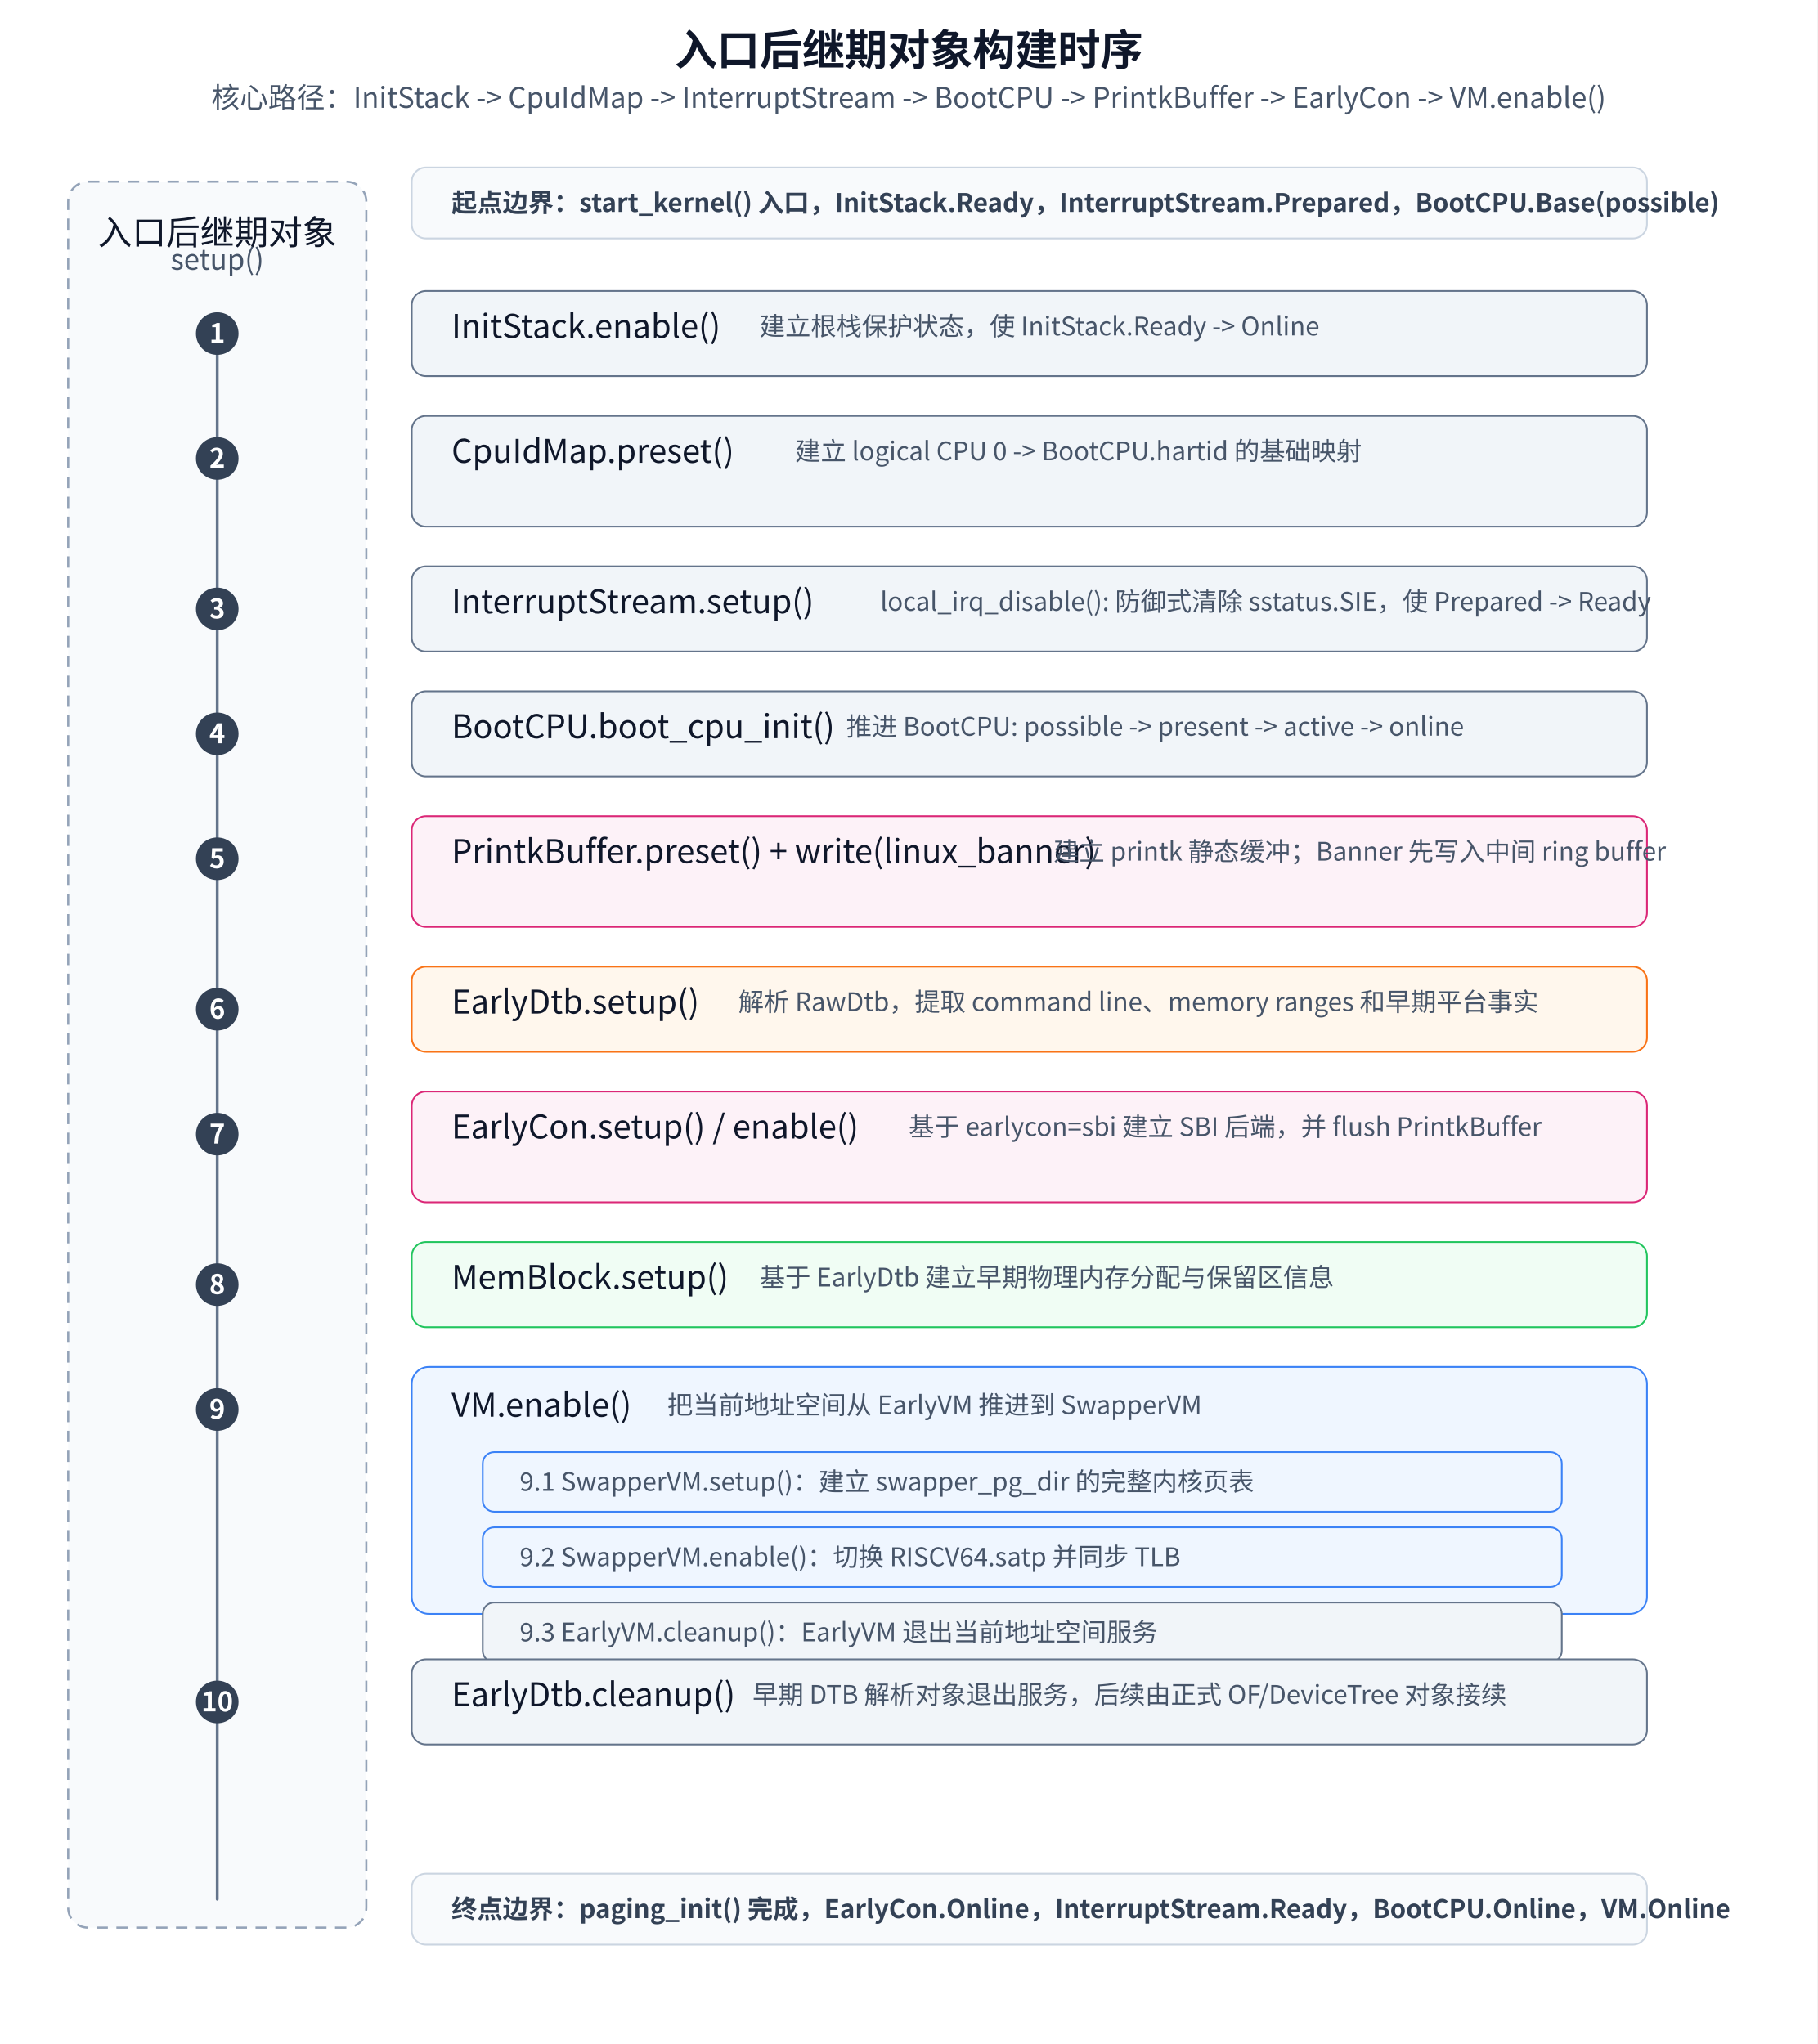
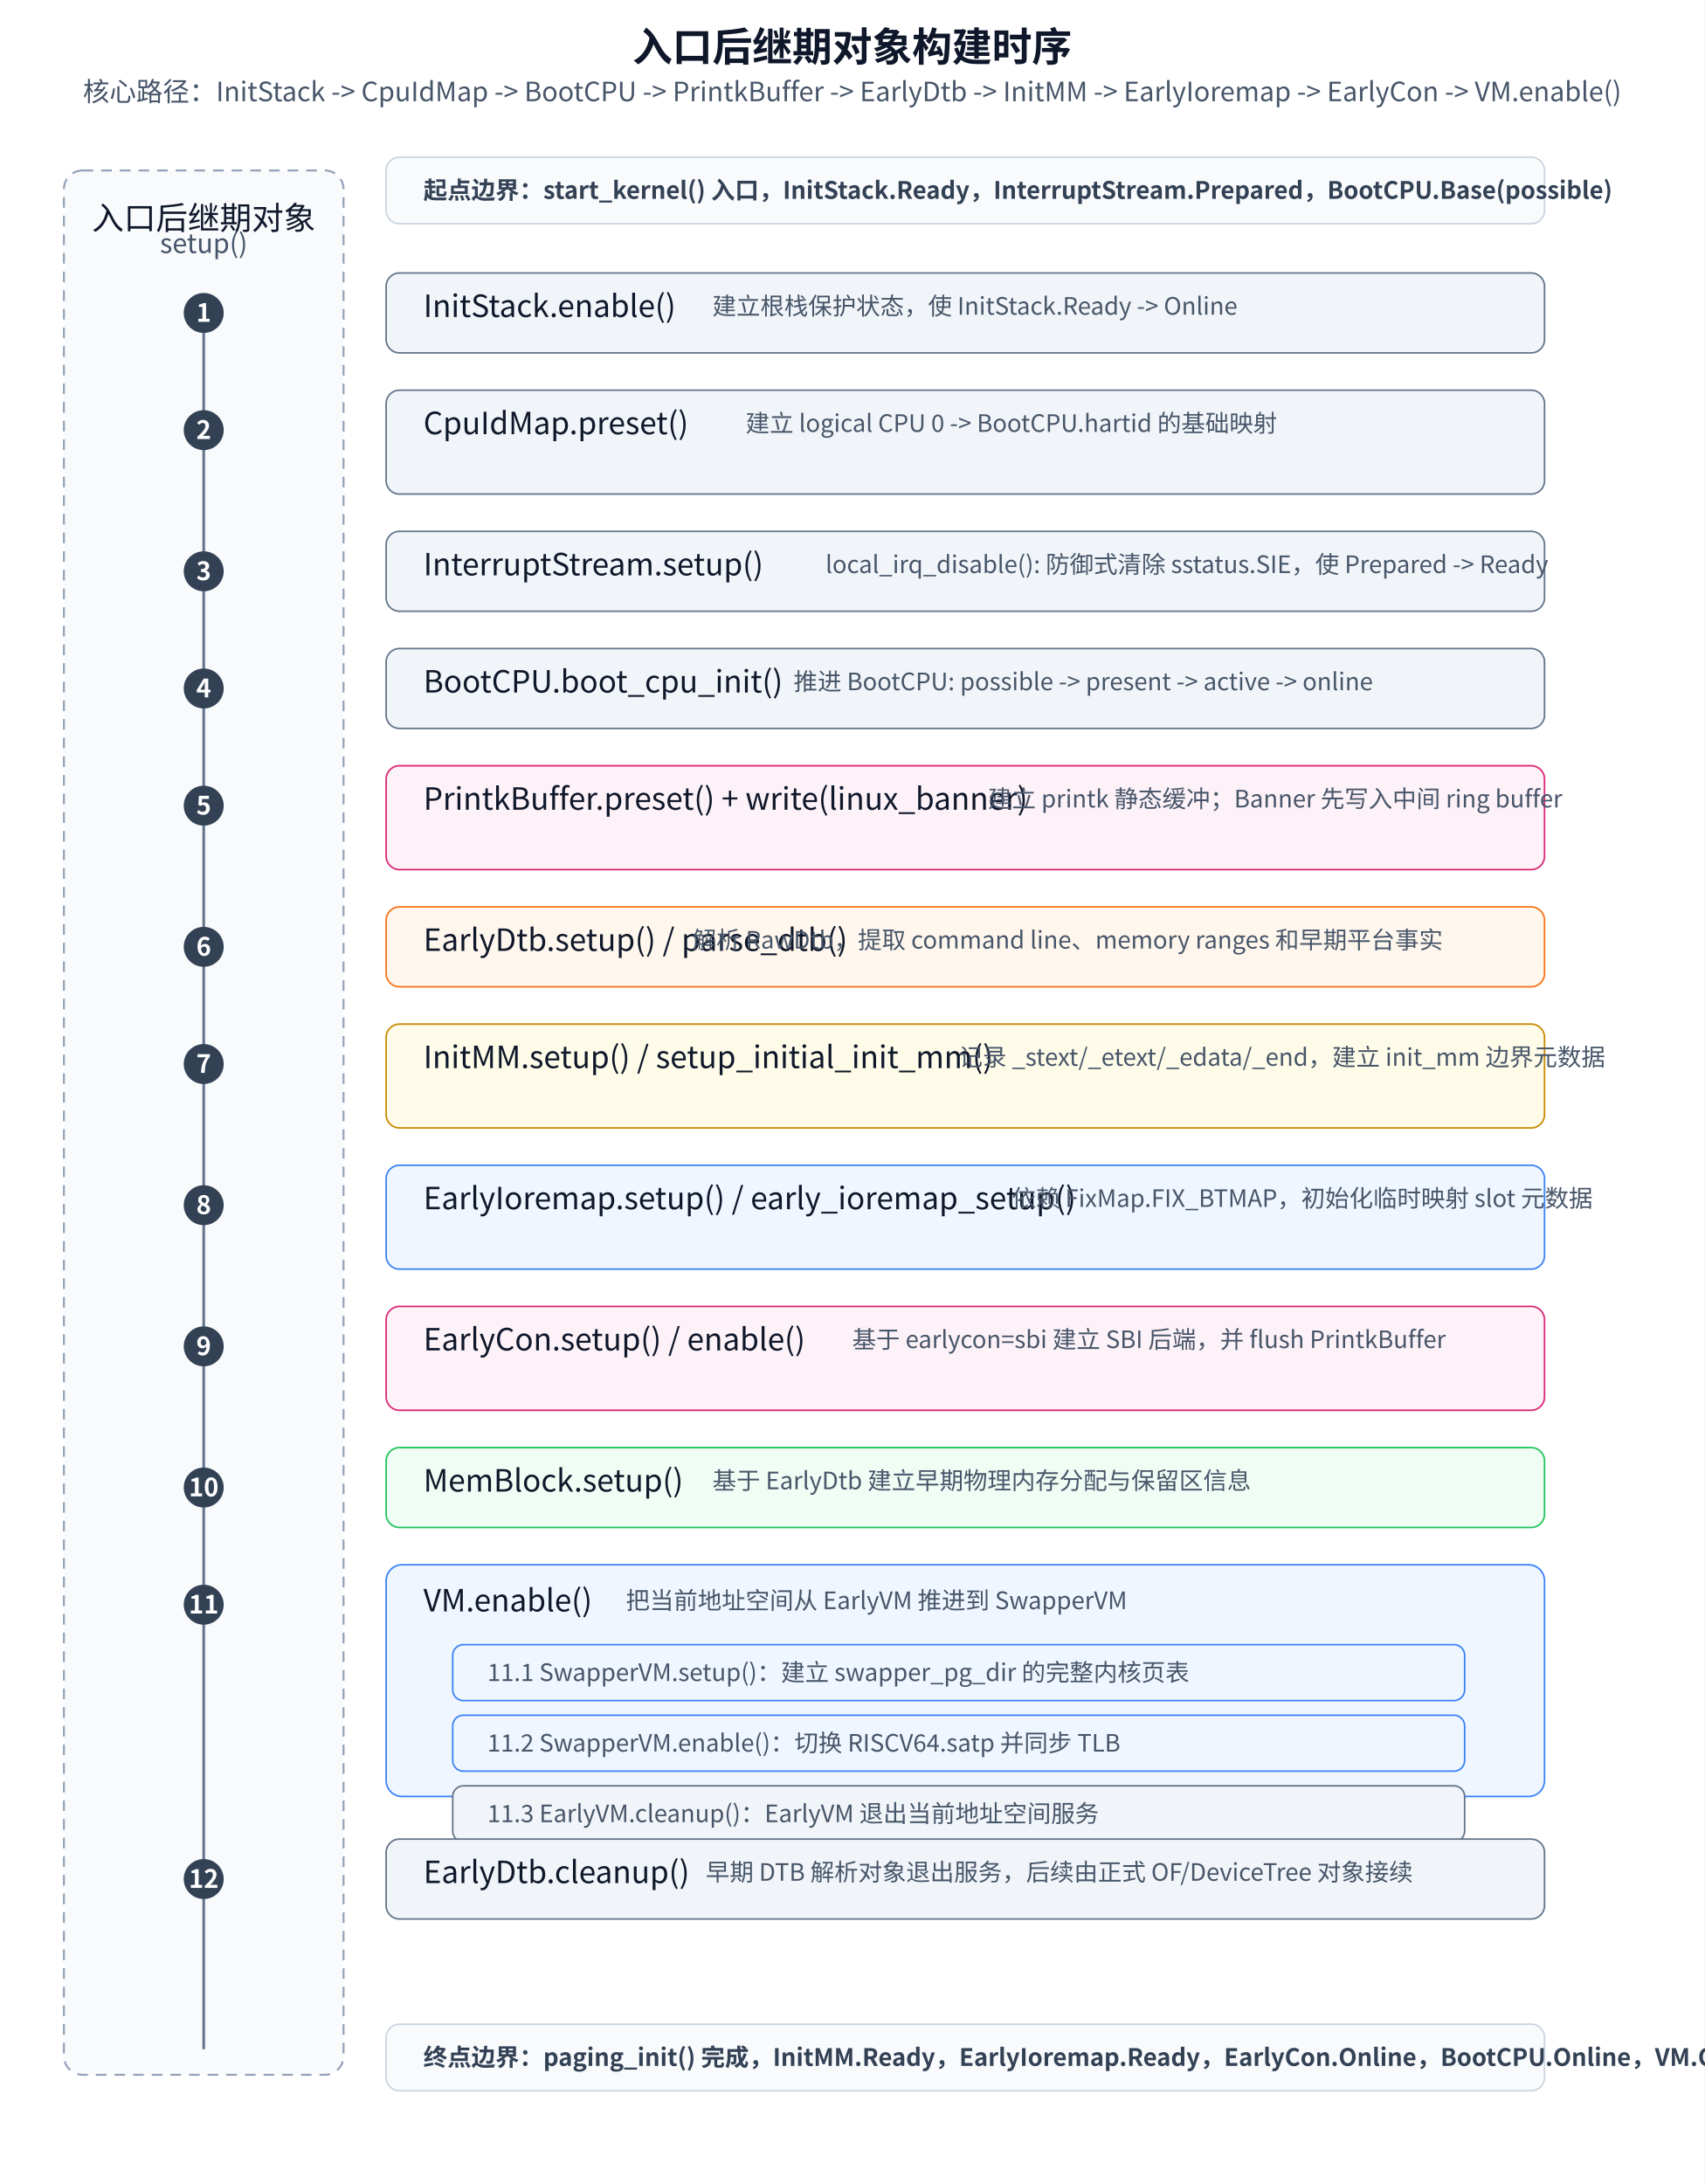
- <svg xmlns="http://www.w3.org/2000/svg" width="1280" height="1440" viewBox="0 0 1280 1440" role="img" aria-labelledby="title desc">
+ <svg xmlns="http://www.w3.org/2000/svg" width="1280" height="1640" viewBox="0 0 1280 1640" role="img" aria-labelledby="title desc">
  <defs>
    <style>
      text {
        font-family: "Microsoft YaHei", "Noto Sans CJK SC", "Source Han Sans SC", Arial, sans-serif;
        fill: #0f172a;
      }
      .title { font-size: 30px; font-weight: 600; }
      .subtitle { font-size: 20px; fill: #475569; }
      .lane { fill: #f8fafc; stroke: #94a3b8; stroke-width: 1.5; stroke-dasharray: 8 6; }
      .box { fill: #ffffff; stroke: #334155; stroke-width: 1.2; }
      .phase { fill: #eef2ff; stroke: #6366f1; }
      .dtb { fill: #fff7ed; stroke: #f97316; }
      .mem { fill: #f0fdf4; stroke: #22c55e; }
      .addr { fill: #eff6ff; stroke: #3b82f6; }
      .log { fill: #fdf2f8; stroke: #db2777; }
+       .task { fill: #fefce8; stroke: #ca8a04; }
      .cleanup { fill: #f1f5f9; stroke: #64748b; }
      .obj { font-size: 24px; font-weight: 500; dominant-baseline: middle; }
      .line1 { font-size: 23px; font-weight: 500; dominant-baseline: middle; }
      .line2 { font-size: 18px; fill: #475569; dominant-baseline: middle; }
      .boundary { font-size: 18px; font-weight: 600; fill: #334155; dominant-baseline: middle; }
      .num { font-size: 19px; font-weight: 600; fill: #ffffff; text-anchor: middle; dominant-baseline: middle; }
      .timeline { stroke: #64748b; stroke-width: 2; stroke-linecap: round; }
      .dot { fill: #334155; }
      .stage { fill: #f8fafc; stroke: #cbd5e1; stroke-width: 1.2; }
    </style>
  </defs>
-   <rect x="0" y="0" width="1280" height="1440" fill="#ffffff" />
+   <rect x="0" y="0" width="1280" height="1640" fill="#ffffff" />
  <text x="640" y="46" text-anchor="middle" class="title">入口后继期对象构建时序</text>
-   <text x="640" y="76" text-anchor="middle" class="subtitle">核心路径：InitStack -&gt; CpuIdMap -&gt; InterruptStream -&gt; BootCPU -&gt; PrintkBuffer -&gt; EarlyCon -&gt; VM.enable()</text>
-   <rect x="48" y="128" width="210" height="1230" rx="14" class="lane" />
+   <text x="640" y="76" text-anchor="middle" class="subtitle">核心路径：InitStack -&gt; CpuIdMap -&gt; BootCPU -&gt; PrintkBuffer -&gt; EarlyDtb -&gt; InitMM -&gt; EarlyIoremap -&gt; EarlyCon -&gt; VM.enable()</text>
+   <rect x="48" y="128" width="210" height="1430" rx="14" class="lane" />
  <text x="153" y="164" text-anchor="middle" class="obj">入口后继期对象</text>
  <text x="153" y="190" text-anchor="middle" class="subtitle">setup()</text>
-   <line x1="153" y1="224" x2="153" y2="1338" class="timeline" />
+   <line x1="153" y1="224" x2="153" y2="1538" class="timeline" />
  <rect x="290" y="118" width="870" height="50" rx="10" class="stage" />
  <text x="318" y="143" class="boundary">起点边界：start_kernel() 入口，InitStack.Ready，InterruptStream.Prepared，BootCPU.Base(possible)</text>
  <g transform="translate(0 0)">
    <circle cx="153" cy="235" r="15" class="dot" />
    <text x="153" y="235" class="num">1</text>
    <rect x="290" y="205" width="870" height="60" rx="10" class="box cleanup" />
    <text x="318" y="230" class="line1">InitStack.enable()</text>
    <text x="535" y="230" class="line2">建立根栈保护状态，使 InitStack.Ready -&gt; Online</text>
  </g>
  <g transform="translate(0 88)">
    <circle cx="153" cy="235" r="15" class="dot" />
    <text x="153" y="235" class="num">2</text>
    <rect x="290" y="205" width="870" height="78" rx="10" class="box cleanup" />
    <text x="318" y="230" class="line1">CpuIdMap.preset()</text>
    <text x="560" y="230" class="line2">建立 logical CPU 0 -&gt; BootCPU.hartid 的基础映射</text>
  </g>
  <g transform="translate(0 194)">
    <circle cx="153" cy="235" r="15" class="dot" />
    <text x="153" y="235" class="num">3</text>
    <rect x="290" y="205" width="870" height="60" rx="10" class="box cleanup" />
    <text x="318" y="230" class="line1">InterruptStream.setup()</text>
    <text x="620" y="230" class="line2">local_irq_disable(): 防御式清除 sstatus.SIE，使 Prepared -&gt; Ready</text>
  </g>
  <g transform="translate(0 282)">
    <circle cx="153" cy="235" r="15" class="dot" />
    <text x="153" y="235" class="num">4</text>
    <rect x="290" y="205" width="870" height="60" rx="10" class="box cleanup" />
    <text x="318" y="230" class="line1">BootCPU.boot_cpu_init()</text>
    <text x="596" y="230" class="line2">推进 BootCPU: possible -&gt; present -&gt; active -&gt; online</text>
  </g>
  <g transform="translate(0 370)">
    <circle cx="153" cy="235" r="15" class="dot" />
    <text x="153" y="235" class="num">5</text>
    <rect x="290" y="205" width="870" height="78" rx="10" class="box log" />
    <text x="318" y="230" class="line1">PrintkBuffer.preset() + write(linux_banner)</text>
    <text x="742" y="230" class="line2">建立 printk 静态缓冲；Banner 先写入中间 ring buffer</text>
  </g>
  <g transform="translate(0 476)">
    <circle cx="153" cy="235" r="15" class="dot" />
    <text x="153" y="235" class="num">6</text>
    <rect x="290" y="205" width="870" height="60" rx="10" class="box dtb" />
-     <text x="318" y="230" class="line1">EarlyDtb.setup()</text>
+     <text x="318" y="230" class="line1">EarlyDtb.setup() / parse_dtb()</text>
    <text x="520" y="230" class="line2">解析 RawDtb，提取 command line、memory ranges 和早期平台事实</text>
  </g>
  <g transform="translate(0 564)">
    <circle cx="153" cy="235" r="15" class="dot" />
    <text x="153" y="235" class="num">7</text>
+     <rect x="290" y="205" width="870" height="78" rx="10" class="box task" />
+     <text x="318" y="230" class="line1">InitMM.setup() / setup_initial_init_mm()</text>
+     <text x="720" y="230" class="line2">记录 _stext/_etext/_edata/_end，建立 init_mm 边界元数据</text>
+   </g>
+   <g transform="translate(0 670)">
+     <circle cx="153" cy="235" r="15" class="dot" />
+     <text x="153" y="235" class="num">8</text>
+     <rect x="290" y="205" width="870" height="78" rx="10" class="box addr" />
+     <text x="318" y="230" class="line1">EarlyIoremap.setup() / early_ioremap_setup()</text>
+     <text x="760" y="230" class="line2">依赖 FixMap.FIX_BTMAP，初始化临时映射 slot 元数据</text>
+   </g>
+   <g transform="translate(0 776)">
+     <circle cx="153" cy="235" r="15" class="dot" />
+     <text x="153" y="235" class="num">9</text>
    <rect x="290" y="205" width="870" height="78" rx="10" class="box log" />
    <text x="318" y="230" class="line1">EarlyCon.setup() / enable()</text>
    <text x="640" y="230" class="line2">基于 earlycon=sbi 建立 SBI 后端，并 flush PrintkBuffer</text>
  </g>
-   <g transform="translate(0 670)">
+   <g transform="translate(0 882)">
    <circle cx="153" cy="235" r="15" class="dot" />
-     <text x="153" y="235" class="num">8</text>
+     <text x="153" y="235" class="num">10</text>
    <rect x="290" y="205" width="870" height="60" rx="10" class="box mem" />
    <text x="318" y="230" class="line1">MemBlock.setup()</text>
    <text x="535" y="230" class="line2">基于 EarlyDtb 建立早期物理内存分配与保留区信息</text>
  </g>
-   <g transform="translate(0 758)">
+   <g transform="translate(0 970)">
    <circle cx="153" cy="235" r="15" class="dot" />
-     <text x="153" y="235" class="num">9</text>
+     <text x="153" y="235" class="num">11</text>
    <rect x="290" y="205" width="870" height="174" rx="12" class="box addr" />
    <text x="318" y="232" class="line1">VM.enable()</text>
    <text x="470" y="232" class="line2">把当前地址空间从 EarlyVM 推进到 SwapperVM</text>
    <rect x="340" y="265" width="760" height="42" rx="8" class="box addr" />
-     <text x="366" y="286" class="line2">9.1  SwapperVM.setup()：建立 swapper_pg_dir 的完整内核页表</text>
+     <text x="366" y="286" class="line2">11.1  SwapperVM.setup()：建立 swapper_pg_dir 的完整内核页表</text>
    <rect x="340" y="318" width="760" height="42" rx="8" class="box addr" />
-     <text x="366" y="339" class="line2">9.2  SwapperVM.enable()：切换 RISCV64.satp 并同步 TLB</text>
+     <text x="366" y="339" class="line2">11.2  SwapperVM.enable()：切换 RISCV64.satp 并同步 TLB</text>
    <rect x="340" y="371" width="760" height="42" rx="8" class="box cleanup" />
-     <text x="366" y="392" class="line2">9.3  EarlyVM.cleanup()：EarlyVM 退出当前地址空间服务</text>
+     <text x="366" y="392" class="line2">11.3  EarlyVM.cleanup()：EarlyVM 退出当前地址空间服务</text>
  </g>
-   <g transform="translate(0 964)">
+   <g transform="translate(0 1176)">
    <circle cx="153" cy="235" r="15" class="dot" />
-     <text x="153" y="235" class="num">10</text>
+     <text x="153" y="235" class="num">12</text>
    <rect x="290" y="205" width="870" height="60" rx="10" class="box cleanup" />
    <text x="318" y="230" class="line1">EarlyDtb.cleanup()</text>
    <text x="530" y="230" class="line2">早期 DTB 解析对象退出服务，后续由正式 OF/DeviceTree 对象接续</text>
  </g>
-   <rect x="290" y="1320" width="870" height="50" rx="10" class="stage" />
-   <text x="318" y="1345" class="boundary">终点边界：paging_init() 完成，EarlyCon.Online，InterruptStream.Ready，BootCPU.Online，VM.Online</text>
+   <rect x="290" y="1520" width="870" height="50" rx="10" class="stage" />
+   <text x="318" y="1545" class="boundary">终点边界：paging_init() 完成，InitMM.Ready，EarlyIoremap.Ready，EarlyCon.Online，BootCPU.Online，VM.Online</text>
</svg>
